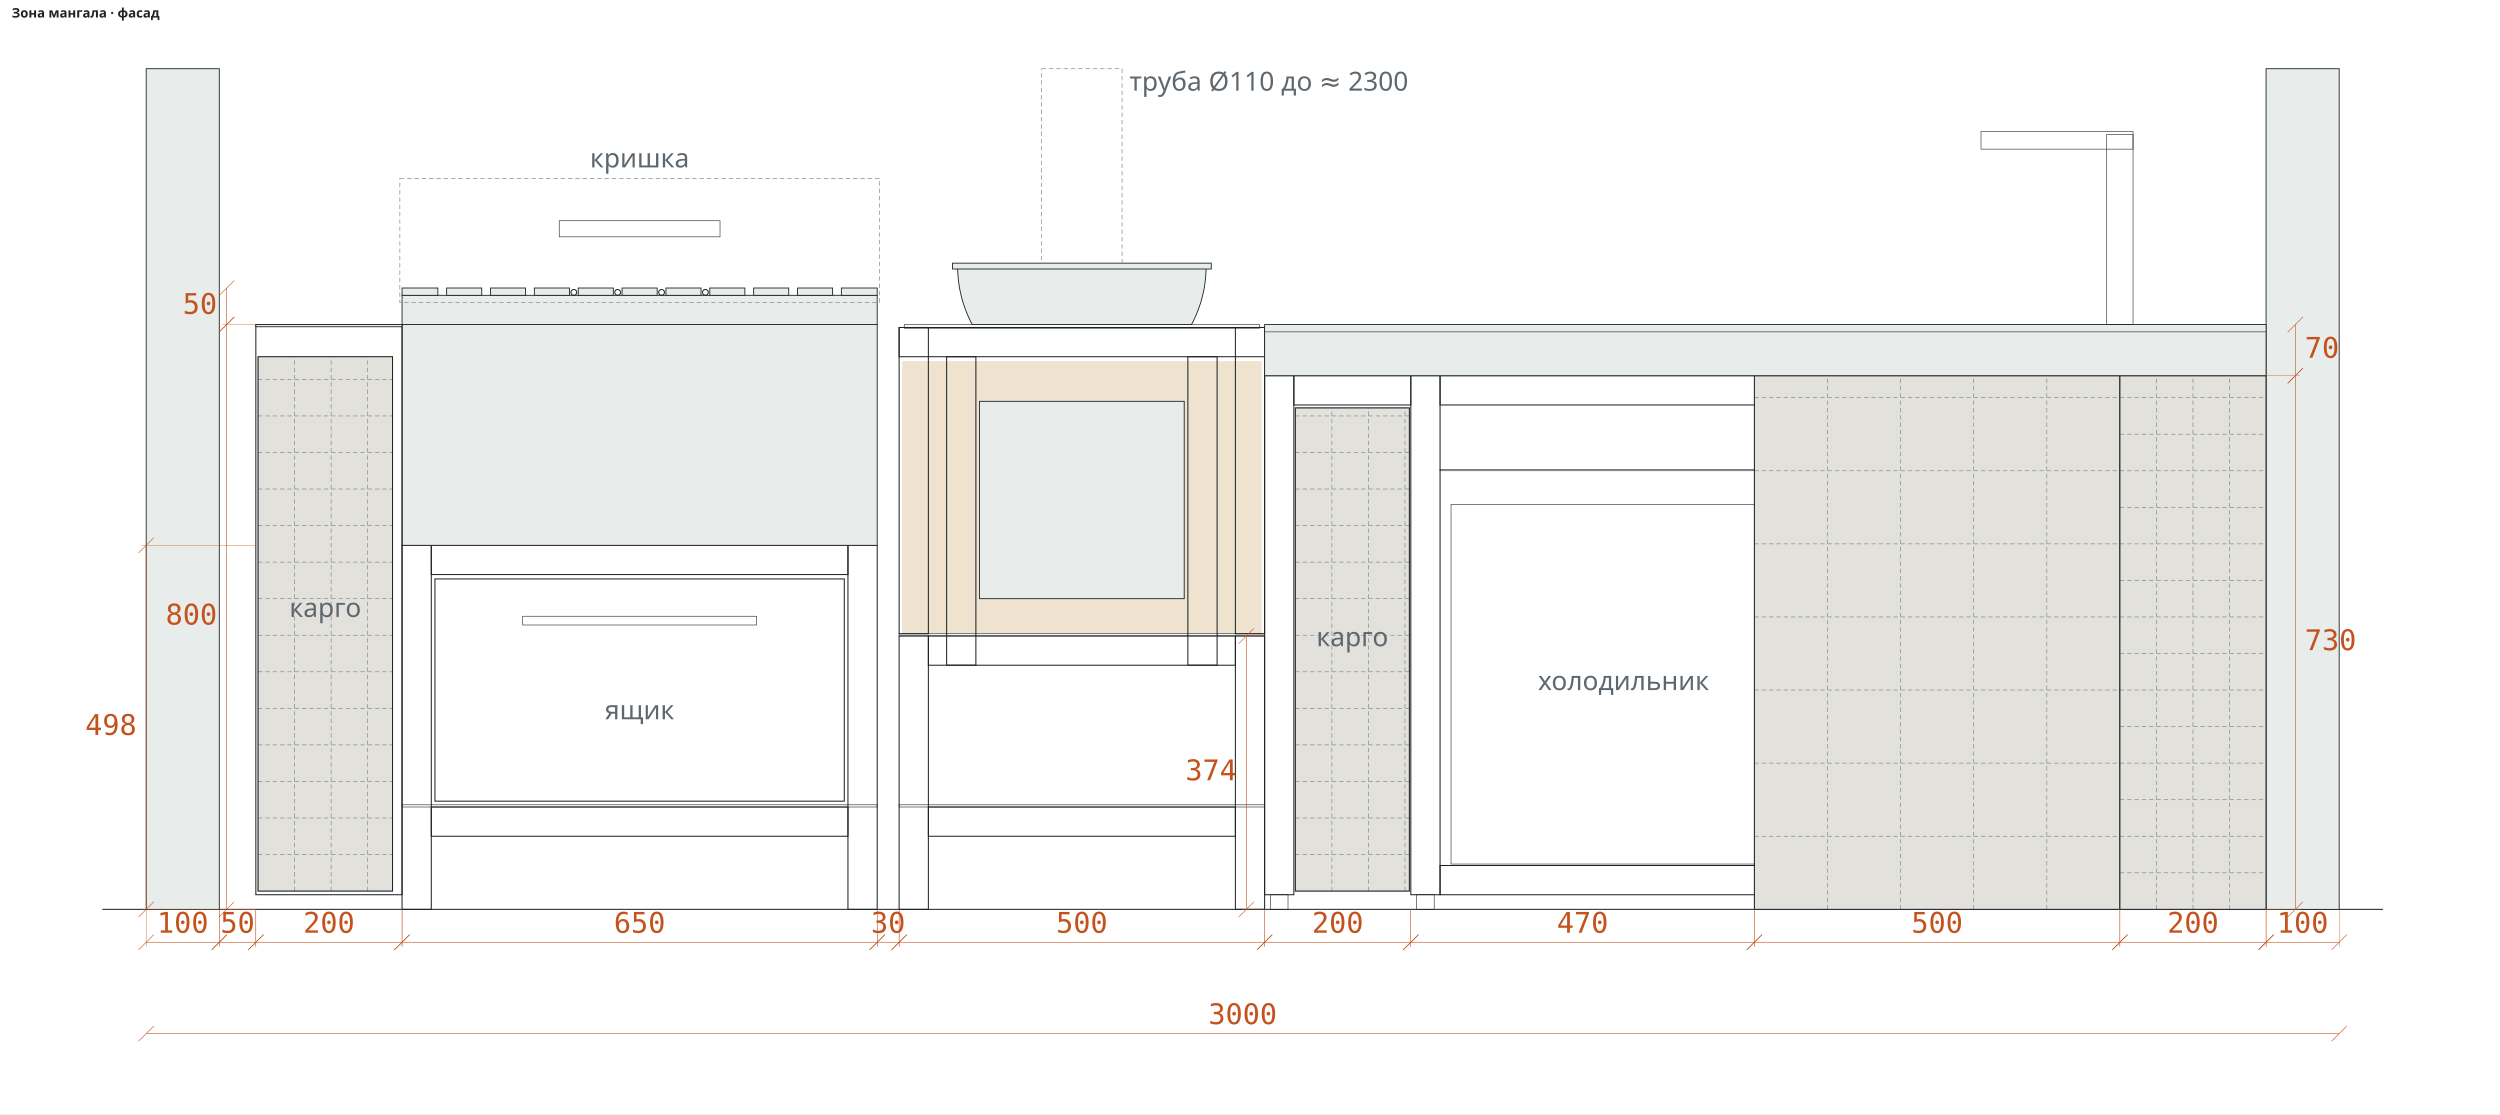
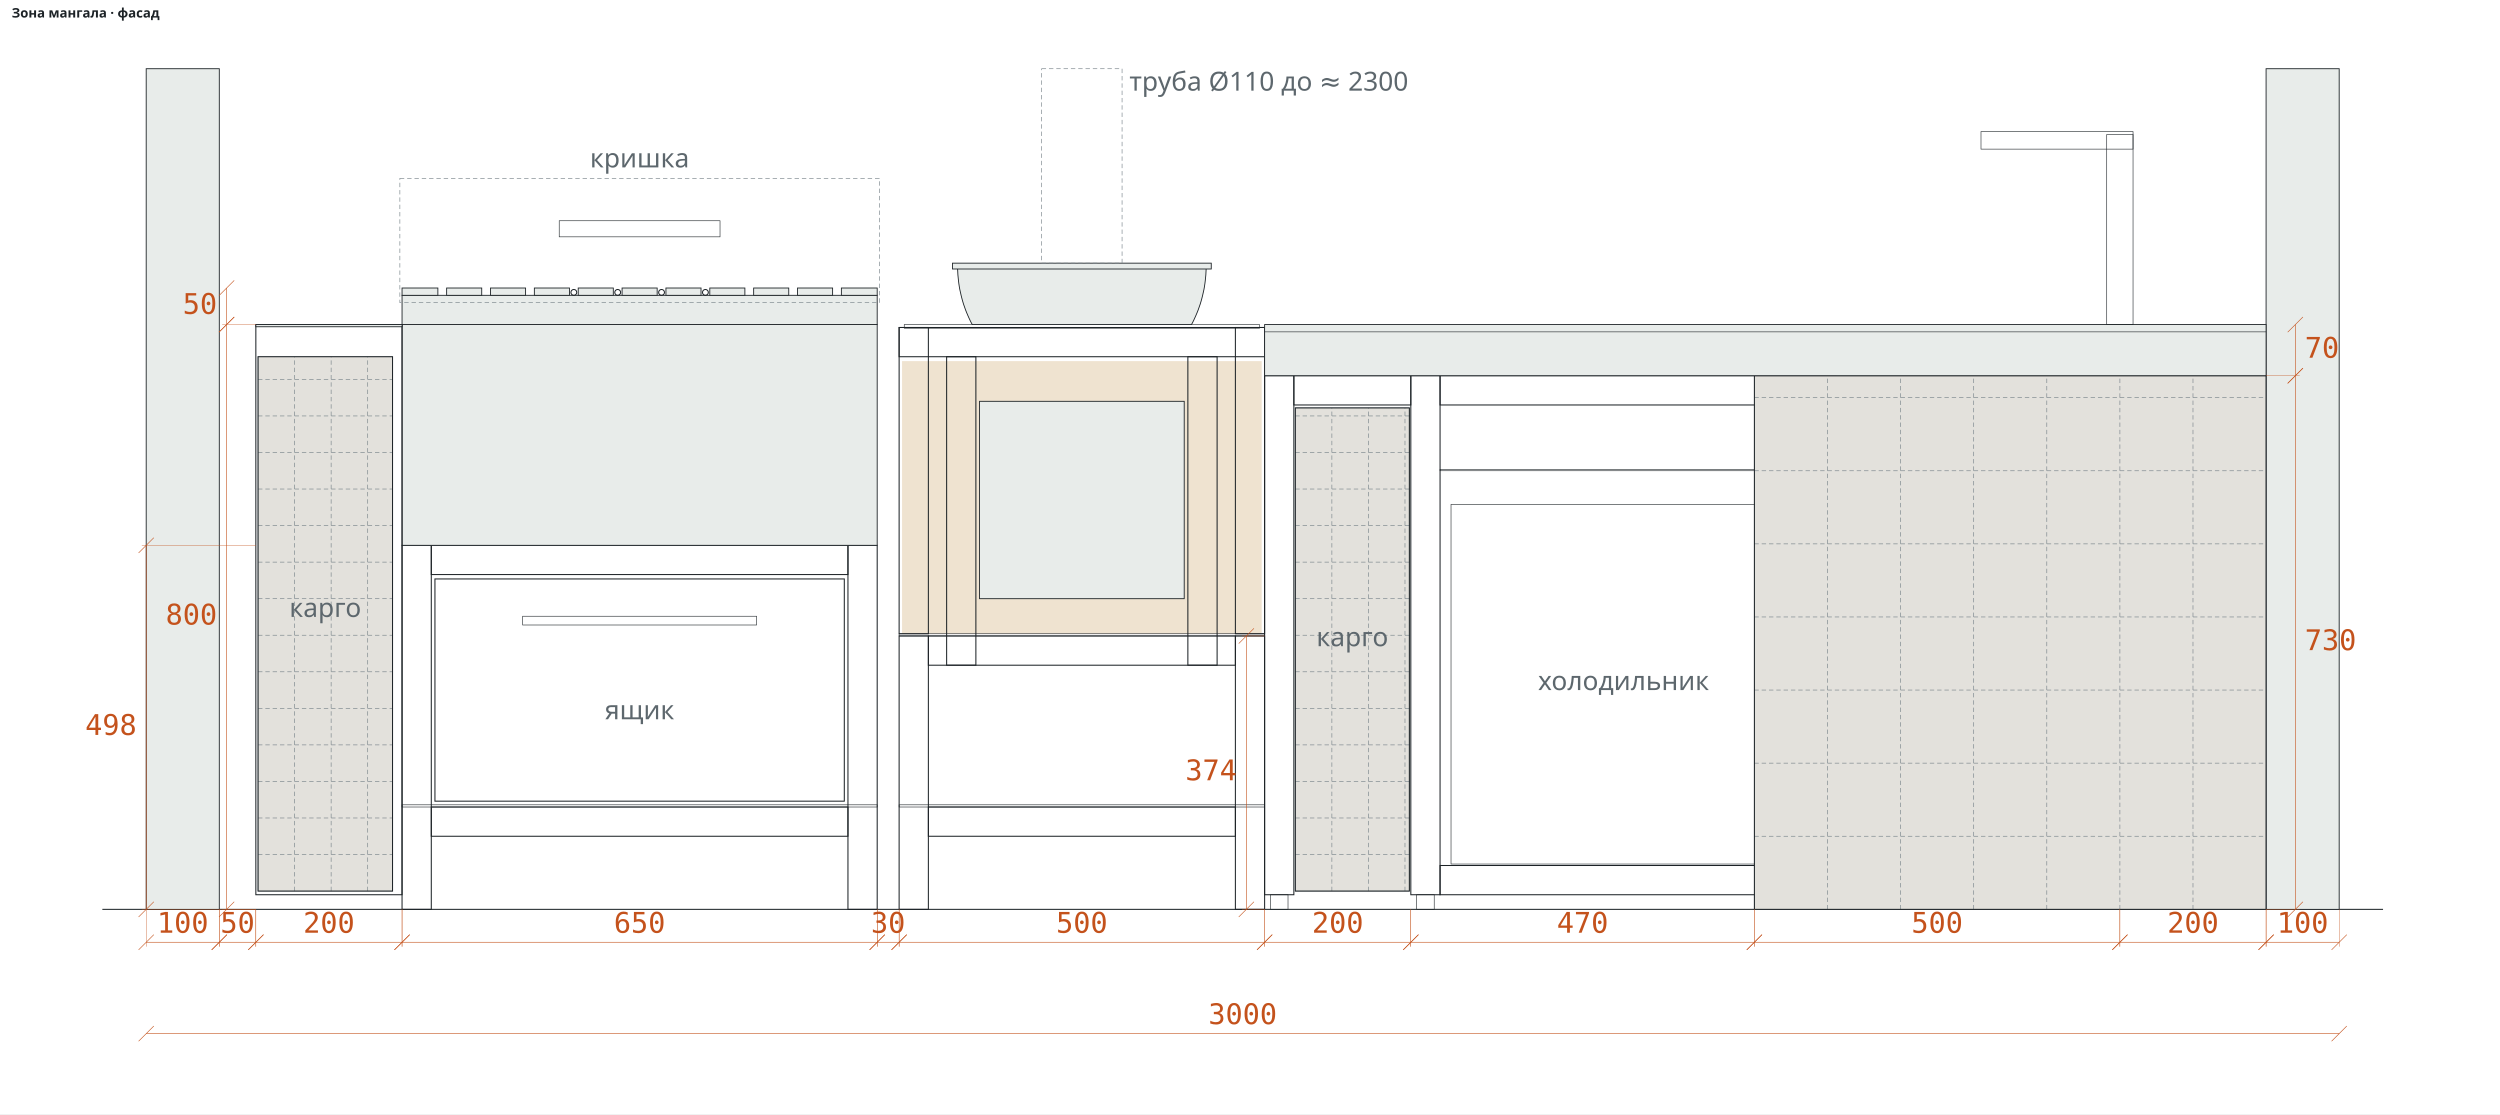
<svg xmlns="http://www.w3.org/2000/svg" viewBox="0 0 3420 1524" width="3420" height="1524">
  <style>.ol{fill:none;stroke:#1c2226;stroke-width:1.4}.thin{stroke-width:.8}.hid{fill:none;stroke:#7b868c;stroke-width:.9;stroke-dasharray:6 4}.cl{stroke:#7b868c;stroke-width:.7;stroke-dasharray:14 3 2 3}.brick{fill:#efe3d0;stroke:none}.stone{fill:#e3e1dc;stroke:#7b868c;stroke-width:.6}.fill{fill:#e8ecea;stroke:#1c2226;stroke-width:1.2}.dim{stroke:#c4521c;stroke-width:.8}.ext{stroke:#c4521c;stroke-width:.5}.lead{stroke:#5d676d;stroke-width:.7}.dt{fill:#c4521c;font:500 15px "IBM Plex Mono",Consolas,monospace}.note{fill:#5d676d;font:14px "IBM Plex Sans",Segoe UI,sans-serif}.lt{fill:#1c2226;font:13px "IBM Plex Sans",Segoe UI,sans-serif}.bub{fill:#fff;stroke:#1c2226;stroke-width:1}.bt{fill:#1c2226;font:600 13px "IBM Plex Mono",Consolas,monospace}.ttl{fill:#1c2226;font:600 18px "IBM Plex Sans",Segoe UI,sans-serif}</style>
  <rect width="100%" height="100%" fill="#ffffff" />
  <text class="ttl" x="16" y="24">Зона мангала · фасад</text>
  <g transform="translate(0 34)">
    <line class="ol" x1="140.0" y1="1210.0" x2="3260.0" y2="1210.0" />
    <rect class="fill" x="200.0" y="60.0" width="100.0" height="1150.0" />
    <rect class="fill" x="3100.0" y="60.0" width="100.0" height="1150.0" />
    <text class="note" x="250.0" y="90.0" text-anchor="start" style="font-size:36px" />
    <rect class="ol" x="550.0" y="712.0" width="40.0" height="498.0" />
    <rect class="ol" x="1160.0" y="712.0" width="40.0" height="498.0" />
    <rect class="ol" x="590.0" y="1070.0" width="570.0" height="40.0" />
    <rect class="ol" x="590.0" y="712.0" width="570.0" height="40.0" />
    <rect class="ol thin" x="550.0" y="1067.0" width="650.0" height="3.0" />
    <rect class="fill" x="550.0" y="410.0" width="650.0" height="302.0" />
    <rect class="fill" x="550.0" y="370.0" width="650.0" height="40.0" />
    <rect class="fill" x="550.0" y="360.0" width="49.0" height="10.0" />
    <rect class="fill" x="611.0" y="360.0" width="48.0" height="10.0" />
    <rect class="fill" x="671.0" y="360.0" width="48.0" height="10.0" />
    <rect class="fill" x="731.0" y="360.0" width="48.0" height="10.0" />
    <rect class="fill" x="791.0" y="360.0" width="48.0" height="10.0" />
    <rect class="fill" x="851.0" y="360.0" width="48.0" height="10.0" />
    <rect class="fill" x="911.0" y="360.0" width="48.0" height="10.0" />
    <rect class="fill" x="971.0" y="360.0" width="48.0" height="10.0" />
    <rect class="fill" x="1031.0" y="360.0" width="48.0" height="10.0" />
    <rect class="fill" x="1091.0" y="360.0" width="48.0" height="10.0" />
    <rect class="fill" x="1151.0" y="360.0" width="49.0" height="10.0" />
    <circle class="ol" cx="785.0" cy="366.0" r="4" />
    <circle class="ol" cx="845.0" cy="366.0" r="4" />
    <circle class="ol" cx="905.0" cy="366.0" r="4" />
    <circle class="ol" cx="965.0" cy="366.0" r="4" />
    <rect class="hid" x="547.0" y="210.0" width="656.0" height="170.0" />
    <rect class="ol thin" x="765.0" y="268.0" width="220.0" height="22.0" />
    <text class="note" x="875.0" y="195.0" text-anchor="middle" style="font-size:36px">кришка</text>
    <rect class="ol" x="595.0" y="758.0" width="560.0" height="304.0" />
    <rect class="ol thin" x="715.0" y="809.0" width="320.0" height="12.0" />
    <text class="note" x="875.0" y="950.0" text-anchor="middle" style="font-size:36px">ящик</text>
    <rect class="ol" x="350.0" y="410.0" width="200.0" height="780.0" />
    <rect class="fill" x="350.0" y="410.0" width="200.0" height="3.0" />
    <rect class="stone" x="353.0" y="454.0" width="184.0" height="731.0" />
    <line class="hid" x1="403.0" y1="1185.0" x2="403.0" y2="454.0" />
    <line class="hid" x1="453.0" y1="1185.0" x2="453.0" y2="454.0" />
    <line class="hid" x1="503.0" y1="1185.0" x2="503.0" y2="454.0" />
    <line class="hid" x1="353.0" y1="1135.0" x2="537.0" y2="1135.0" />
    <line class="hid" x1="353.0" y1="1085.0" x2="537.0" y2="1085.0" />
    <line class="hid" x1="353.0" y1="1035.0" x2="537.0" y2="1035.0" />
    <line class="hid" x1="353.0" y1="985.0" x2="537.0" y2="985.0" />
    <line class="hid" x1="353.0" y1="935.0" x2="537.0" y2="935.0" />
    <line class="hid" x1="353.0" y1="885.0" x2="537.0" y2="885.0" />
    <line class="hid" x1="353.0" y1="835.0" x2="537.0" y2="835.0" />
    <line class="hid" x1="353.0" y1="785.0" x2="537.0" y2="785.0" />
    <line class="hid" x1="353.0" y1="735.0" x2="537.0" y2="735.0" />
    <line class="hid" x1="353.0" y1="685.0" x2="537.0" y2="685.0" />
    <line class="hid" x1="353.0" y1="635.0" x2="537.0" y2="635.0" />
    <line class="hid" x1="353.0" y1="585.0" x2="537.0" y2="585.0" />
    <line class="hid" x1="353.0" y1="535.0" x2="537.0" y2="535.0" />
    <line class="hid" x1="353.0" y1="485.0" x2="537.0" y2="485.0" />
    <rect class="ol" x="353.0" y="454.0" width="184.0" height="731.0" />
    <text class="note" x="445.0" y="810.0" text-anchor="middle" style="font-size:36px">карго</text>
    <rect class="ol" x="1230.0" y="836.0" width="40.0" height="374.0" />
    <rect class="ol" x="1690.0" y="836.0" width="40.0" height="374.0" />
    <rect class="ol" x="1270.0" y="1070.0" width="420.0" height="40.0" />
    <rect class="ol" x="1270.0" y="836.0" width="420.0" height="40.0" />
    <rect class="ol thin" x="1230.0" y="1067.0" width="500.0" height="3.0" />
    <rect class="brick" x="1234.0" y="460.0" width="492.0" height="373.0" />
    <rect class="ol thin" x="1230.0" y="833.0" width="500.0" height="3.0" />
    <rect class="ol" x="1230.0" y="414.0" width="40.0" height="419.0" />
    <rect class="ol" x="1690.0" y="414.0" width="40.0" height="419.0" />
    <rect class="ol" x="1230.0" y="414.0" width="500.0" height="40.0" />
    <rect class="ol" x="1295.0" y="454.0" width="40.0" height="422.0" />
    <rect class="ol" x="1625.0" y="454.0" width="40.0" height="422.0" />
    <rect class="fill" x="1340.0" y="515.0" width="280.0" height="270.0" />
    <rect class="ol thin" x="1237.0" y="410.0" width="486.0" height="5.0" />
    <polygon class="fill" points="1330.0,410.0 1327.9,406.0 1326.0,402.0 1324.2,398.0 1322.5,394.0 1320.9,390.0 1319.5,386.0 1318.1,382.0 1316.9,378.0 1315.8,374.0 1314.8,370.0 1313.9,366.0 1313.0,362.0 1312.3,358.0 1311.7,354.0 1311.2,350.0 1310.8,346.0 1310.4,342.0 1310.2,338.0 1310.0,334.0 1310.0,330.0 1650.0,330.0 1650.0,334.0 1649.8,338.0 1649.6,342.0 1649.2,346.0 1648.8,350.0 1648.3,354.0 1647.7,358.0 1647.0,362.0 1646.1,366.0 1645.2,370.0 1644.2,374.0 1643.1,378.0 1641.9,382.0 1640.5,386.0 1639.1,390.0 1637.5,394.0 1635.8,398.0 1634.0,402.0 1632.1,406.0 1630.0,410.0" />
    <rect class="fill" x="1303.0" y="326.0" width="354.0" height="8.0" />
    <rect class="hid" x="1425.0" y="60.0" width="110.0" height="266.0" />
    <text class="note" x="1545.0" y="90.0" text-anchor="start" style="font-size:36px">труба Ø110 до ≈ 2300</text>
    <rect class="ol" x="1730.0" y="480.0" width="40.0" height="710.0" />
    <rect class="ol thin" x="1738.0" y="1190.0" width="24.0" height="20.0" />
    <rect class="ol" x="1770.0" y="480.0" width="160.0" height="40.0" />
    <rect class="stone" x="1772.0" y="524.0" width="156.0" height="661.0" />
    <line class="hid" x1="1822.0" y1="1185.0" x2="1822.0" y2="524.0" />
    <line class="hid" x1="1872.0" y1="1185.0" x2="1872.0" y2="524.0" />
    <line class="hid" x1="1922.0" y1="1185.0" x2="1922.0" y2="524.0" />
    <line class="hid" x1="1772.0" y1="1135.0" x2="1928.0" y2="1135.0" />
    <line class="hid" x1="1772.0" y1="1085.0" x2="1928.0" y2="1085.0" />
    <line class="hid" x1="1772.0" y1="1035.0" x2="1928.0" y2="1035.0" />
    <line class="hid" x1="1772.0" y1="985.0" x2="1928.0" y2="985.0" />
    <line class="hid" x1="1772.0" y1="935.0" x2="1928.0" y2="935.0" />
    <line class="hid" x1="1772.0" y1="885.0" x2="1928.0" y2="885.0" />
    <line class="hid" x1="1772.0" y1="835.0" x2="1928.0" y2="835.0" />
    <line class="hid" x1="1772.0" y1="785.0" x2="1928.0" y2="785.0" />
    <line class="hid" x1="1772.0" y1="735.0" x2="1928.0" y2="735.0" />
    <line class="hid" x1="1772.0" y1="685.0" x2="1928.0" y2="685.0" />
    <line class="hid" x1="1772.0" y1="635.0" x2="1928.0" y2="635.0" />
    <line class="hid" x1="1772.0" y1="585.0" x2="1928.0" y2="585.0" />
    <line class="hid" x1="1772.0" y1="535.0" x2="1928.0" y2="535.0" />
    <rect class="ol" x="1772.0" y="524.0" width="156.0" height="661.0" />
    <text class="note" x="1850.0" y="850.0" text-anchor="middle" style="font-size:36px">карго</text>
    <rect class="ol" x="1930.0" y="480.0" width="40.0" height="710.0" />
    <rect class="ol thin" x="1938.0" y="1190.0" width="24.0" height="20.0" />
    <rect class="ol" x="2472.0" y="480.0" width="40.0" height="710.0" />
    <rect class="ol thin" x="2480.0" y="1190.0" width="24.0" height="20.0" />
    <rect class="ol" x="1970.0" y="1150.0" width="502.0" height="40.0" />
    <rect class="ol" x="1970.0" y="480.0" width="502.0" height="40.0" />
    <rect class="ol thin" x="1970.0" y="608.0" width="502.0" height="2.0" />
    <rect class="ol thin" x="1985.0" y="656.0" width="472.0" height="492.0" />
    <text class="note" x="2221.0" y="910.0" text-anchor="middle" style="font-size:36px">холодильник</text>
-     <rect class="stone" x="2400.0" y="480.0" width="500.0" height="730.0" />
+     <rect class="stone" x="2400.0" y="480.0" width="700.0" height="730.0" />
    <line class="hid" x1="2500.0" y1="1210.0" x2="2500.0" y2="480.0" />
    <line class="hid" x1="2600.0" y1="1210.0" x2="2600.0" y2="480.0" />
    <line class="hid" x1="2700.0" y1="1210.0" x2="2700.0" y2="480.0" />
    <line class="hid" x1="2800.0" y1="1210.0" x2="2800.0" y2="480.0" />
-     <line class="hid" x1="2400.0" y1="1110.0" x2="2900.0" y2="1110.0" />
-     <line class="hid" x1="2400.0" y1="1010.0" x2="2900.0" y2="1010.0" />
-     <line class="hid" x1="2400.0" y1="910.0" x2="2900.0" y2="910.0" />
-     <line class="hid" x1="2400.0" y1="810.0" x2="2900.0" y2="810.0" />
-     <line class="hid" x1="2400.0" y1="710.0" x2="2900.0" y2="710.0" />
-     <line class="hid" x1="2400.0" y1="610.0" x2="2900.0" y2="610.0" />
-     <line class="hid" x1="2400.0" y1="510.0" x2="2900.0" y2="510.0" />
-     <rect class="ol" x="2400.0" y="480.0" width="500.0" height="730.0" />
-     <rect class="stone" x="2900.0" y="480.0" width="200.0" height="730.0" />
-     <line class="hid" x1="2950.0" y1="1210.0" x2="2950.0" y2="480.0" />
+     <line class="hid" x1="2900.0" y1="1210.0" x2="2900.0" y2="480.0" />
    <line class="hid" x1="3000.0" y1="1210.0" x2="3000.0" y2="480.0" />
-     <line class="hid" x1="3050.0" y1="1210.0" x2="3050.0" y2="480.0" />
-     <line class="hid" x1="2900.0" y1="1160.0" x2="3100.0" y2="1160.0" />
-     <line class="hid" x1="2900.0" y1="1110.0" x2="3100.0" y2="1110.0" />
-     <line class="hid" x1="2900.0" y1="1060.0" x2="3100.0" y2="1060.0" />
-     <line class="hid" x1="2900.0" y1="1010.0" x2="3100.0" y2="1010.0" />
-     <line class="hid" x1="2900.0" y1="960.0" x2="3100.0" y2="960.0" />
-     <line class="hid" x1="2900.0" y1="910.0" x2="3100.0" y2="910.0" />
-     <line class="hid" x1="2900.0" y1="860.0" x2="3100.0" y2="860.0" />
-     <line class="hid" x1="2900.0" y1="810.0" x2="3100.0" y2="810.0" />
-     <line class="hid" x1="2900.0" y1="760.0" x2="3100.0" y2="760.0" />
-     <line class="hid" x1="2900.0" y1="710.0" x2="3100.0" y2="710.0" />
-     <line class="hid" x1="2900.0" y1="660.0" x2="3100.0" y2="660.0" />
-     <line class="hid" x1="2900.0" y1="610.0" x2="3100.0" y2="610.0" />
-     <line class="hid" x1="2900.0" y1="560.0" x2="3100.0" y2="560.0" />
-     <line class="hid" x1="2900.0" y1="510.0" x2="3100.0" y2="510.0" />
-     <rect class="ol" x="2900.0" y="480.0" width="200.0" height="730.0" />
+     <line class="hid" x1="2400.0" y1="1110.0" x2="3100.0" y2="1110.0" />
+     <line class="hid" x1="2400.0" y1="1010.0" x2="3100.0" y2="1010.0" />
+     <line class="hid" x1="2400.0" y1="910.0" x2="3100.0" y2="910.0" />
+     <line class="hid" x1="2400.0" y1="810.0" x2="3100.0" y2="810.0" />
+     <line class="hid" x1="2400.0" y1="710.0" x2="3100.0" y2="710.0" />
+     <line class="hid" x1="2400.0" y1="610.0" x2="3100.0" y2="610.0" />
+     <line class="hid" x1="2400.0" y1="510.0" x2="3100.0" y2="510.0" />
+     <rect class="ol" x="2400.0" y="480.0" width="700.0" height="730.0" />
    <rect class="fill" x="1730.0" y="410.0" width="1370.0" height="70.0" />
    <line class="ol thin" x1="1730.0" y1="420.0" x2="3100.0" y2="420.0" />
    <rect class="ol thin" x="2882.0" y="150.0" width="36.0" height="260.0" />
    <rect class="ol thin" x="2710.0" y="146.0" width="208.0" height="24.0" />
    <line class="ext" x1="200.0" y1="1210.0" x2="200.0" y2="1261.0" />
    <line class="ext" x1="300.0" y1="1210.0" x2="300.0" y2="1261.0" />
    <line class="dim" x1="200.0" y1="1255.0" x2="300.0" y2="1255.0" />
    <line class="dim" x1="189.6" y1="1265.4" x2="210.4" y2="1244.6" />
    <line class="dim" x1="289.6" y1="1265.4" x2="310.4" y2="1244.6" />
    <text class="dt" x="250.0" y="1242.0" text-anchor="middle" style="font-size:39px">100</text>
    <line class="ext" x1="300.0" y1="1210.0" x2="300.0" y2="1261.0" />
    <line class="ext" x1="350.0" y1="1210.0" x2="350.0" y2="1261.0" />
    <line class="dim" x1="300.0" y1="1255.0" x2="350.0" y2="1255.0" />
    <line class="dim" x1="289.6" y1="1265.4" x2="310.4" y2="1244.6" />
    <line class="dim" x1="339.6" y1="1265.4" x2="360.4" y2="1244.6" />
    <text class="dt" x="325.0" y="1242.0" text-anchor="middle" style="font-size:39px">50</text>
    <line class="ext" x1="350.0" y1="1210.0" x2="350.0" y2="1261.0" />
    <line class="ext" x1="550.0" y1="1210.0" x2="550.0" y2="1261.0" />
    <line class="dim" x1="350.0" y1="1255.0" x2="550.0" y2="1255.0" />
    <line class="dim" x1="339.6" y1="1265.4" x2="360.4" y2="1244.6" />
    <line class="dim" x1="539.6" y1="1265.4" x2="560.4" y2="1244.6" />
    <text class="dt" x="450.0" y="1242.0" text-anchor="middle" style="font-size:39px">200</text>
    <line class="ext" x1="550.0" y1="1210.0" x2="550.0" y2="1261.0" />
    <line class="ext" x1="1200.0" y1="1210.0" x2="1200.0" y2="1261.0" />
    <line class="dim" x1="550.0" y1="1255.0" x2="1200.0" y2="1255.0" />
    <line class="dim" x1="539.6" y1="1265.4" x2="560.4" y2="1244.6" />
    <line class="dim" x1="1189.6" y1="1265.4" x2="1210.4" y2="1244.6" />
    <text class="dt" x="875.0" y="1242.0" text-anchor="middle" style="font-size:39px">650</text>
    <line class="ext" x1="1200.0" y1="1210.0" x2="1200.0" y2="1261.0" />
    <line class="ext" x1="1230.0" y1="1210.0" x2="1230.0" y2="1261.0" />
    <line class="dim" x1="1200.0" y1="1255.0" x2="1230.0" y2="1255.0" />
    <line class="dim" x1="1189.6" y1="1265.4" x2="1210.4" y2="1244.6" />
    <line class="dim" x1="1219.6" y1="1265.4" x2="1240.4" y2="1244.6" />
    <text class="dt" x="1215.0" y="1242.0" text-anchor="middle" style="font-size:39px">30</text>
    <line class="ext" x1="1230.0" y1="1210.0" x2="1230.0" y2="1261.0" />
    <line class="ext" x1="1730.0" y1="1210.0" x2="1730.0" y2="1261.0" />
    <line class="dim" x1="1230.0" y1="1255.0" x2="1730.0" y2="1255.0" />
    <line class="dim" x1="1219.6" y1="1265.4" x2="1240.4" y2="1244.6" />
    <line class="dim" x1="1719.6" y1="1265.4" x2="1740.4" y2="1244.6" />
    <text class="dt" x="1480.0" y="1242.0" text-anchor="middle" style="font-size:39px">500</text>
    <line class="ext" x1="1730.0" y1="1210.0" x2="1730.0" y2="1261.0" />
    <line class="ext" x1="1930.0" y1="1210.0" x2="1930.0" y2="1261.0" />
    <line class="dim" x1="1730.0" y1="1255.0" x2="1930.0" y2="1255.0" />
    <line class="dim" x1="1719.6" y1="1265.4" x2="1740.4" y2="1244.6" />
    <line class="dim" x1="1919.6" y1="1265.4" x2="1940.4" y2="1244.6" />
    <text class="dt" x="1830.0" y="1242.0" text-anchor="middle" style="font-size:39px">200</text>
    <line class="ext" x1="1930.0" y1="1210.0" x2="1930.0" y2="1261.0" />
    <line class="ext" x1="2400.0" y1="1210.0" x2="2400.0" y2="1261.0" />
    <line class="dim" x1="1930.0" y1="1255.0" x2="2400.0" y2="1255.0" />
    <line class="dim" x1="1919.6" y1="1265.4" x2="1940.4" y2="1244.6" />
    <line class="dim" x1="2389.6" y1="1265.4" x2="2410.4" y2="1244.6" />
    <text class="dt" x="2165.0" y="1242.0" text-anchor="middle" style="font-size:39px">470</text>
    <line class="ext" x1="2400.0" y1="1210.0" x2="2400.0" y2="1261.0" />
    <line class="ext" x1="2900.0" y1="1210.0" x2="2900.0" y2="1261.0" />
    <line class="dim" x1="2400.0" y1="1255.0" x2="2900.0" y2="1255.0" />
    <line class="dim" x1="2389.6" y1="1265.4" x2="2410.4" y2="1244.6" />
    <line class="dim" x1="2889.6" y1="1265.4" x2="2910.4" y2="1244.6" />
    <text class="dt" x="2650.0" y="1242.0" text-anchor="middle" style="font-size:39px">500</text>
    <line class="ext" x1="2900.0" y1="1210.0" x2="2900.0" y2="1261.0" />
    <line class="ext" x1="3100.0" y1="1210.0" x2="3100.0" y2="1261.0" />
    <line class="dim" x1="2900.0" y1="1255.0" x2="3100.0" y2="1255.0" />
    <line class="dim" x1="2889.6" y1="1265.4" x2="2910.4" y2="1244.6" />
    <line class="dim" x1="3089.6" y1="1265.4" x2="3110.4" y2="1244.6" />
    <text class="dt" x="3000.0" y="1242.0" text-anchor="middle" style="font-size:39px">200</text>
    <line class="ext" x1="3100.0" y1="1210.0" x2="3100.0" y2="1261.0" />
    <line class="ext" x1="3200.0" y1="1210.0" x2="3200.0" y2="1261.0" />
    <line class="dim" x1="3100.0" y1="1255.0" x2="3200.0" y2="1255.0" />
    <line class="dim" x1="3089.6" y1="1265.4" x2="3110.4" y2="1244.6" />
    <line class="dim" x1="3189.6" y1="1265.4" x2="3210.4" y2="1244.6" />
    <text class="dt" x="3150.0" y="1242.0" text-anchor="middle" style="font-size:39px">100</text>
    <line class="dim" x1="200.0" y1="1380.0" x2="3200.0" y2="1380.0" />
    <line class="dim" x1="189.6" y1="1390.4" x2="210.4" y2="1369.6" />
    <line class="dim" x1="3189.6" y1="1390.4" x2="3210.4" y2="1369.6" />
    <text class="dt" x="1700.0" y="1367.0" text-anchor="middle" style="font-size:39px">3000</text>
    <line class="ext" x1="350.0" y1="1210.0" x2="304.0" y2="1210.0" />
    <line class="ext" x1="350.0" y1="410.0" x2="304.0" y2="410.0" />
    <line class="dim" x1="310.0" y1="1210.0" x2="310.0" y2="410.0" />
    <line class="dim" x1="299.6" y1="1220.4" x2="320.4" y2="1199.6" />
    <line class="dim" x1="299.6" y1="420.4" x2="320.4" y2="399.6" />
    <text class="dt" x="297.0" y="820.4" text-anchor="end" style="font-size:39px">800</text>
    <line class="dim" x1="310.0" y1="410.0" x2="310.0" y2="360.0" />
    <line class="dim" x1="299.6" y1="420.4" x2="320.4" y2="399.6" />
    <line class="dim" x1="299.6" y1="370.4" x2="320.4" y2="349.6" />
    <text class="dt" x="297.0" y="395.4" text-anchor="end" style="font-size:39px">50</text>
    <line class="ext" x1="350.0" y1="1210.0" x2="194.0" y2="1210.0" />
    <line class="ext" x1="350.0" y1="712.0" x2="194.0" y2="712.0" />
    <line class="dim" x1="200.0" y1="1210.0" x2="200.0" y2="712.0" />
    <line class="dim" x1="189.6" y1="1220.4" x2="210.4" y2="1199.6" />
    <line class="dim" x1="189.6" y1="722.4" x2="210.4" y2="701.6" />
    <text class="dt" x="187.0" y="971.4" text-anchor="end" style="font-size:39px">498</text>
    <line class="ext" x1="3100.0" y1="1210.0" x2="3146.0" y2="1210.0" />
    <line class="ext" x1="3100.0" y1="480.0" x2="3146.0" y2="480.0" />
    <line class="dim" x1="3140.0" y1="1210.0" x2="3140.0" y2="480.0" />
    <line class="dim" x1="3129.6" y1="1220.4" x2="3150.4" y2="1199.6" />
    <line class="dim" x1="3129.6" y1="490.4" x2="3150.4" y2="469.6" />
    <text class="dt" x="3153.0" y="855.4" text-anchor="start" style="font-size:39px">730</text>
    <line class="dim" x1="3140.0" y1="480.0" x2="3140.0" y2="410.0" />
    <line class="dim" x1="3129.6" y1="490.4" x2="3150.4" y2="469.6" />
    <line class="dim" x1="3129.6" y1="420.4" x2="3150.4" y2="399.6" />
    <text class="dt" x="3153.0" y="455.4" text-anchor="start" style="font-size:39px">70</text>
    <line class="ext" x1="1730.0" y1="1210.0" x2="1699.0" y2="1210.0" />
    <line class="ext" x1="1730.0" y1="836.0" x2="1699.0" y2="836.0" />
    <line class="dim" x1="1705.0" y1="1210.0" x2="1705.0" y2="836.0" />
    <line class="dim" x1="1694.6" y1="1220.4" x2="1715.4" y2="1199.6" />
    <line class="dim" x1="1694.6" y1="846.4" x2="1715.4" y2="825.6" />
    <text class="dt" x="1692.0" y="1033.4" text-anchor="end" style="font-size:39px">374</text>
  </g>
</svg>
